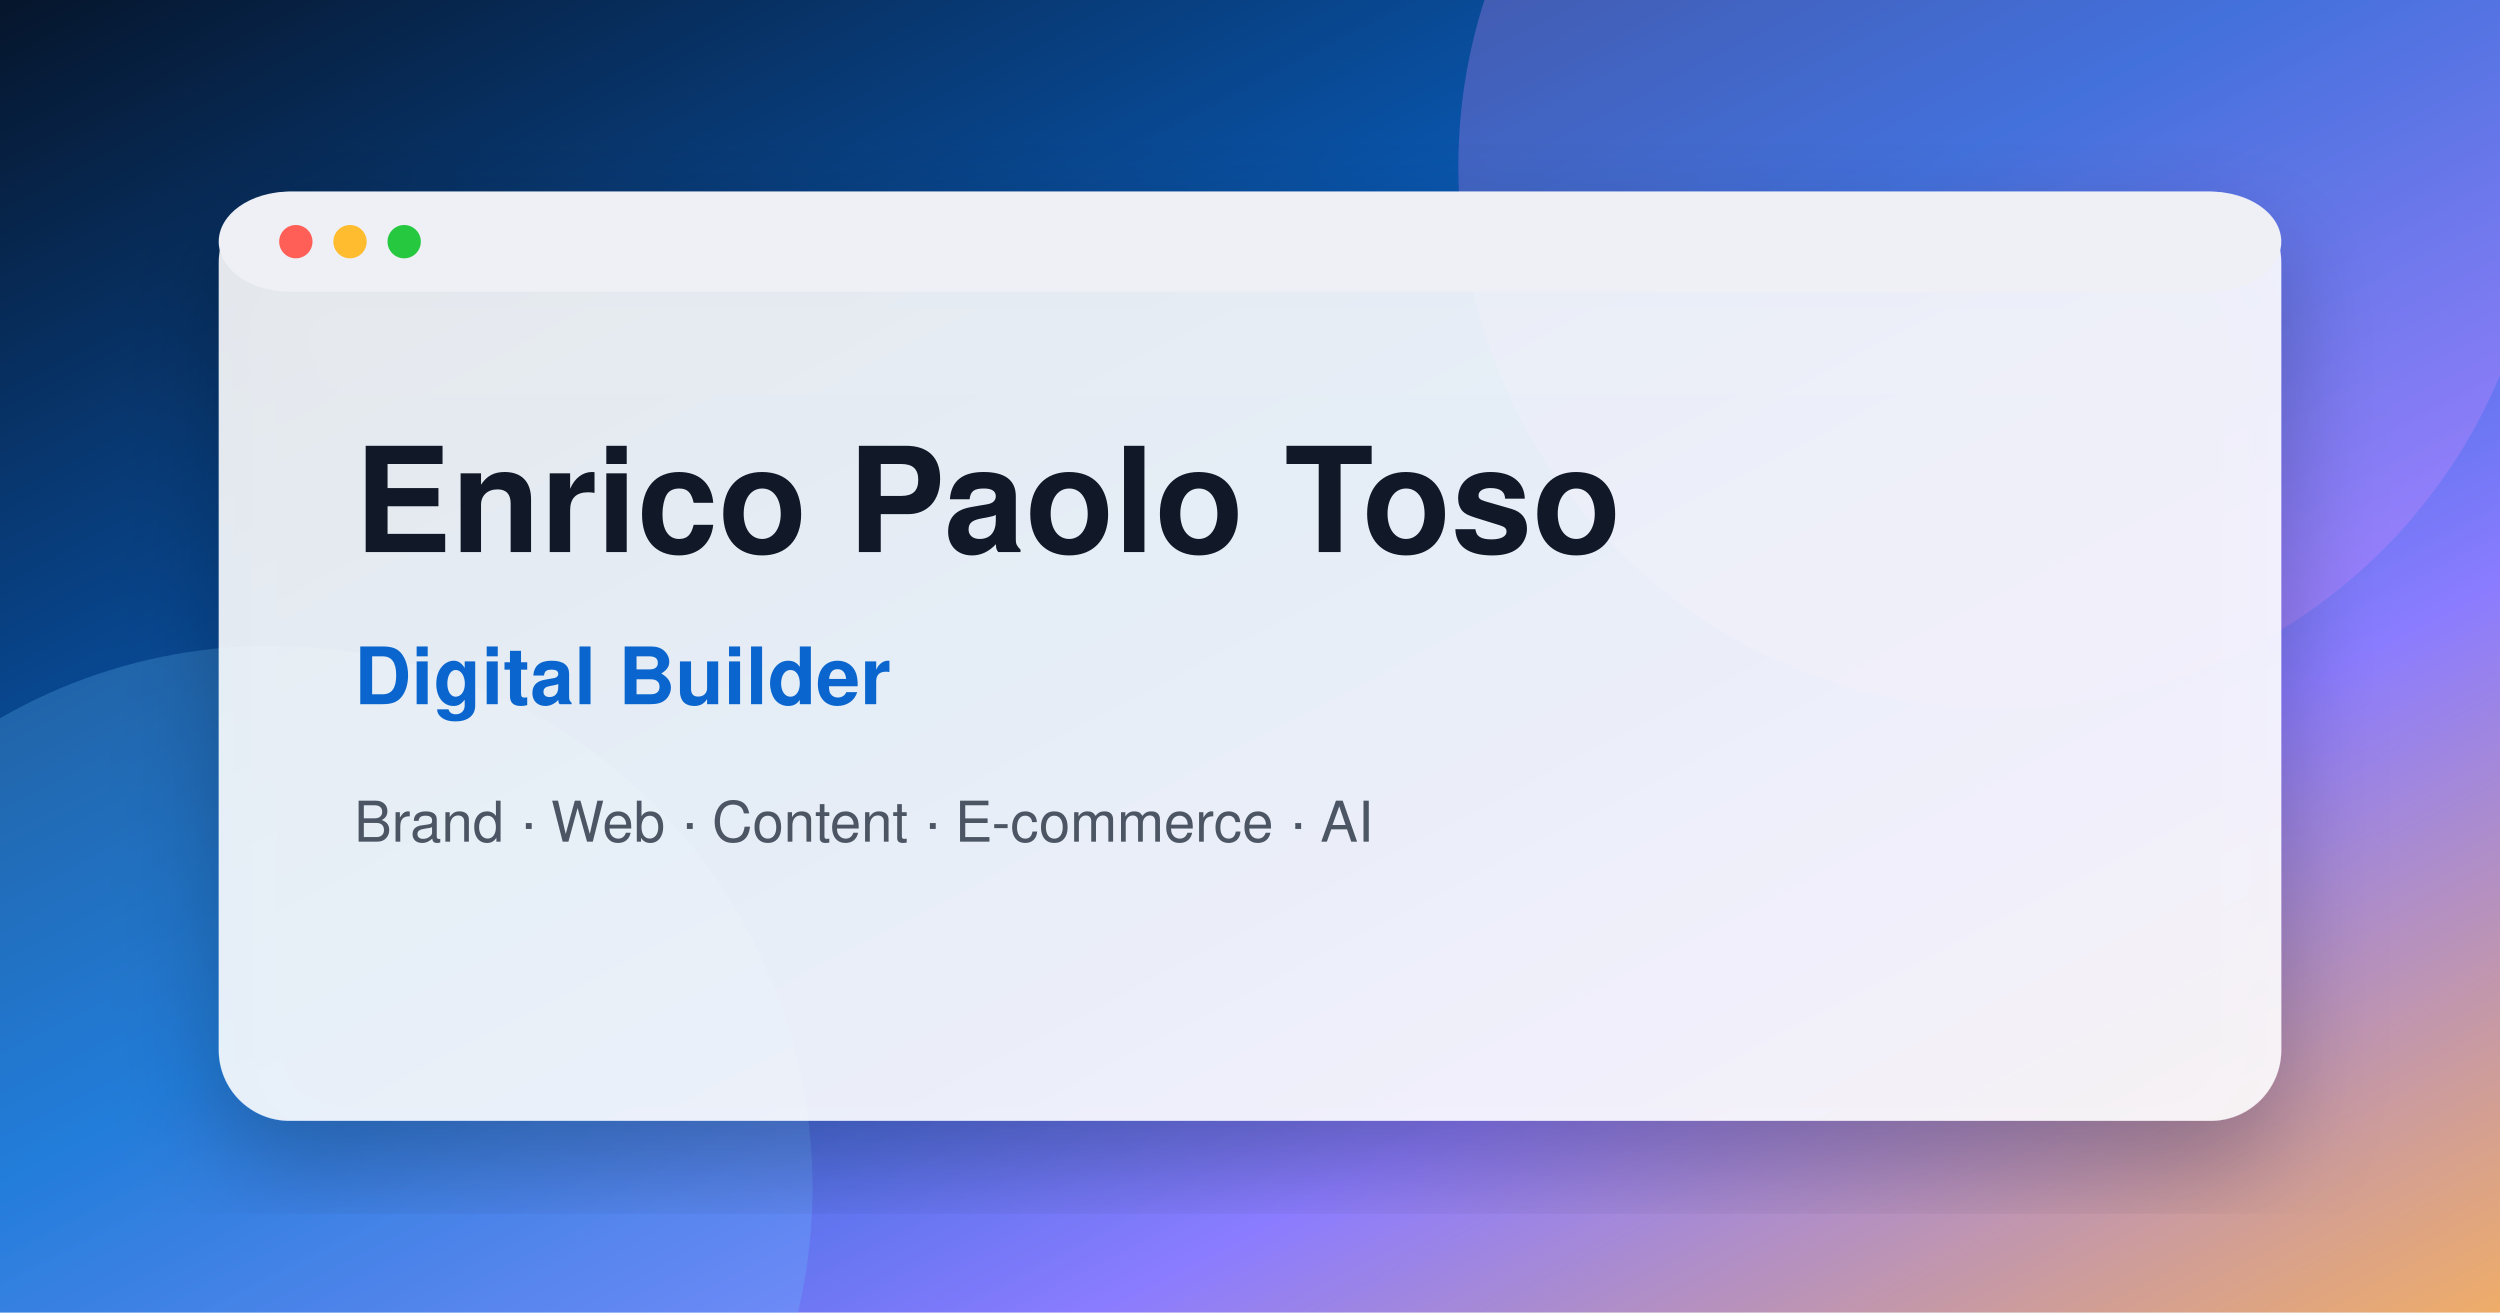
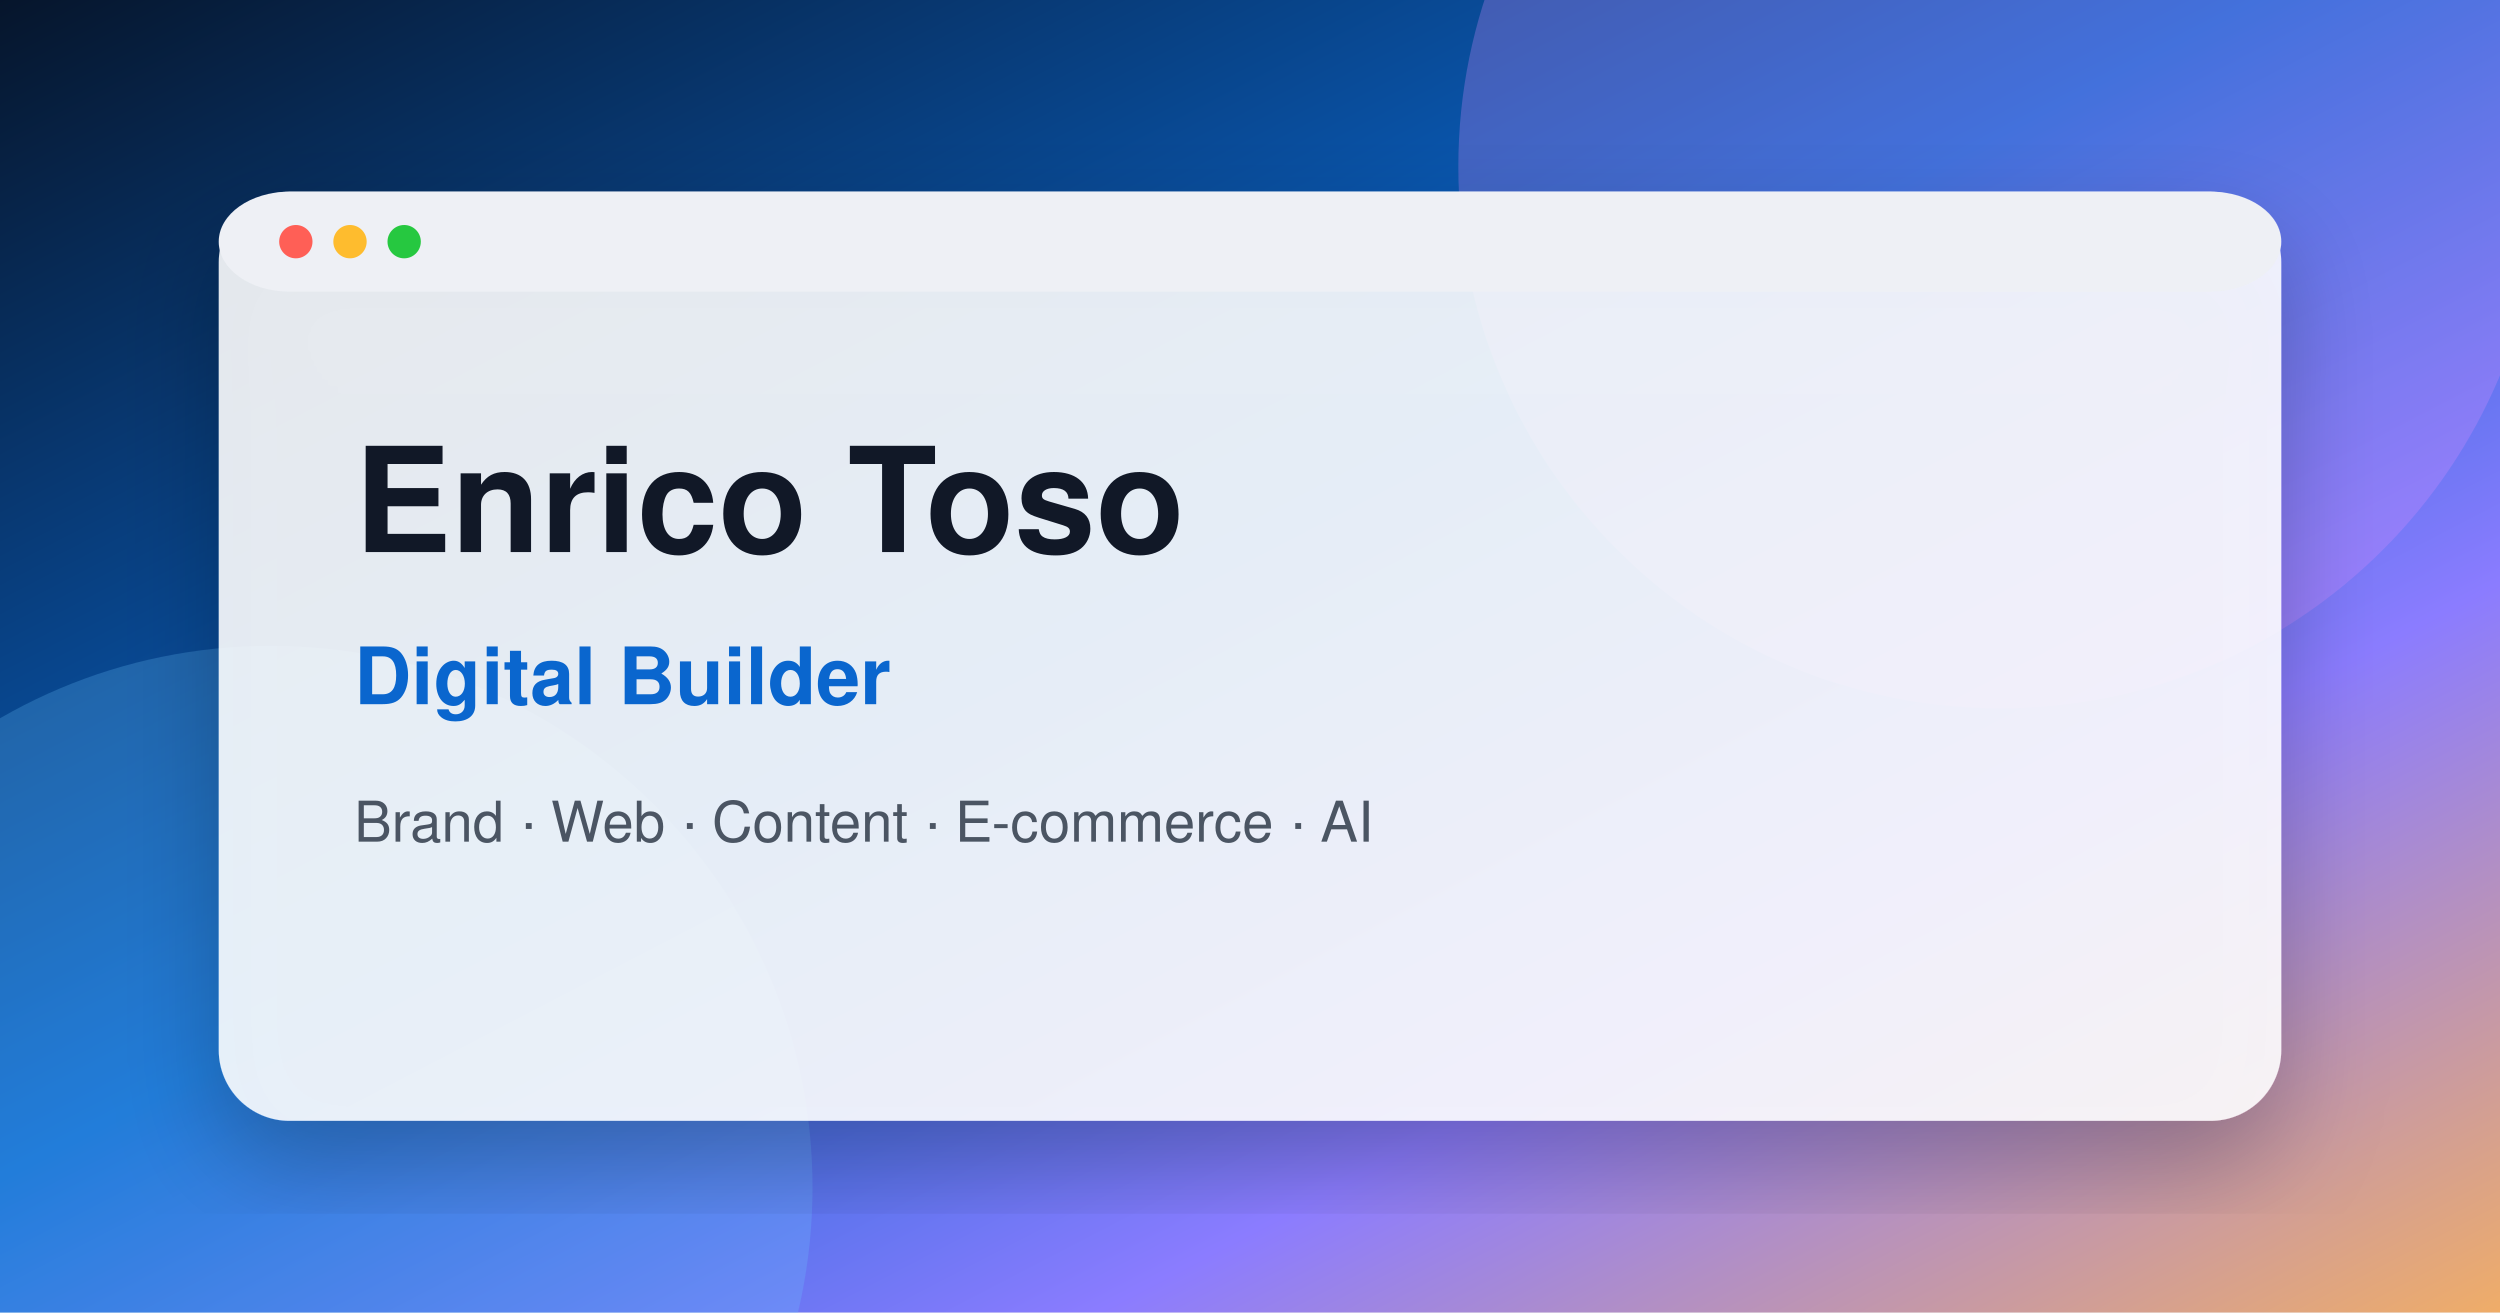
<svg xmlns="http://www.w3.org/2000/svg" width="1200" height="630" viewBox="0 0 1200 630">
  <defs>
    <linearGradient id="bg" x1="0" y1="0" x2="1" y2="1">
      <stop stop-color="#06152b" />
      <stop offset=".45" stop-color="#0a66ce" />
      <stop offset=".72" stop-color="#8b7cff" />
      <stop offset="1" stop-color="#f0ad67" />
    </linearGradient>
    <filter id="shadow">
      <feDropShadow dx="0" dy="22" stdDeviation="24" flood-opacity=".28" />
    </filter>
  </defs>
  <rect width="1200" height="630" fill="url(#bg)" />
  <circle cx="960" cy="80" r="260" fill="#d78cff" opacity=".28" />
  <circle cx="130" cy="570" r="260" fill="#6bc4ff" opacity=".24" />
  <g filter="url(#shadow)">
    <rect x="105" y="92" width="990" height="446" rx="34" fill="#fff" opacity=".88" />
    <rect x="105" y="92" width="990" height="48" rx="34" fill="#eef0f5" />
    <circle cx="142" cy="116" r="8" fill="#ff5f57" />
    <circle cx="168" cy="116" r="8" fill="#febc2e" />
    <circle cx="194" cy="116" r="8" fill="#28c840" />
  </g>
-   <text x="170" y="265" font-family="-apple-system, BlinkMacSystemFont, Helvetica, Arial, sans-serif" font-size="70" font-weight="750" fill="#111827">Enrico Paolo Toso</text>
+   <text x="170" y="265" font-family="-apple-system, BlinkMacSystemFont, Helvetica, Arial, sans-serif" font-size="70" font-weight="750" fill="#111827">Enrico Toso</text>
  <text x="170" y="338" font-family="-apple-system, BlinkMacSystemFont, Helvetica, Arial, sans-serif" font-size="38" font-weight="600" fill="#0a66ce">Digital Builder</text>
  <text x="170" y="404" font-family="-apple-system, BlinkMacSystemFont, Helvetica, Arial, sans-serif" font-size="27" fill="#4b5563">Brand · Web · Content · E-commerce · AI</text>
</svg>
